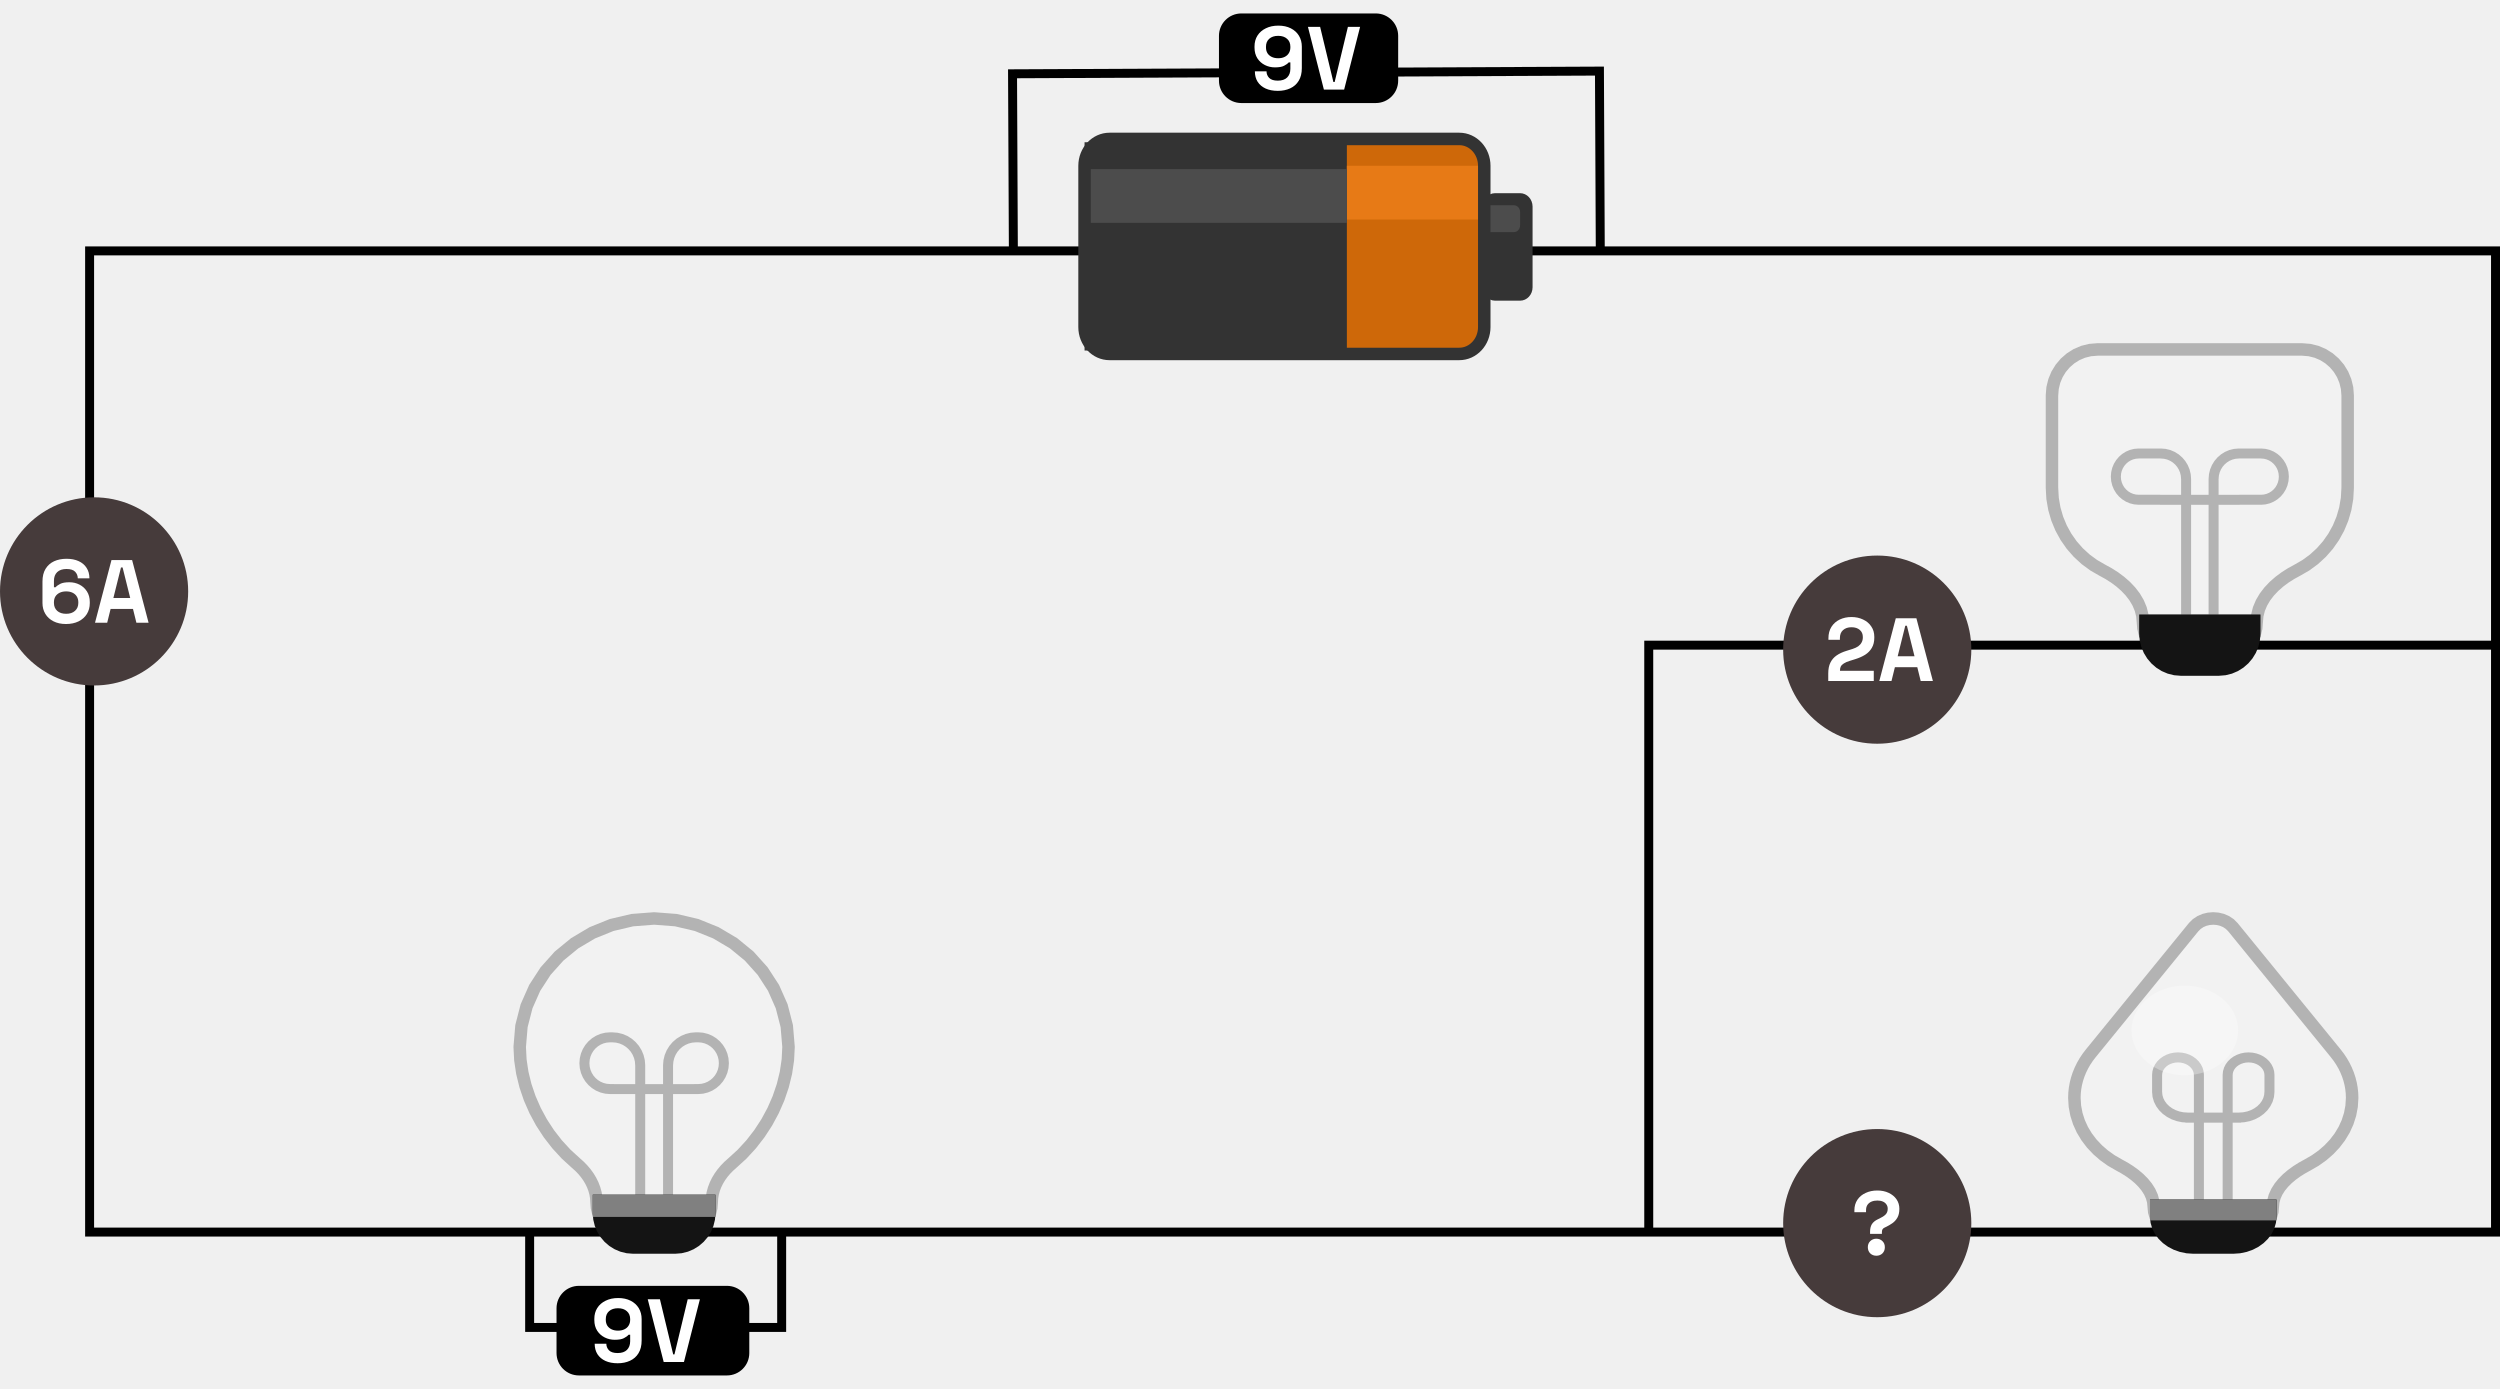
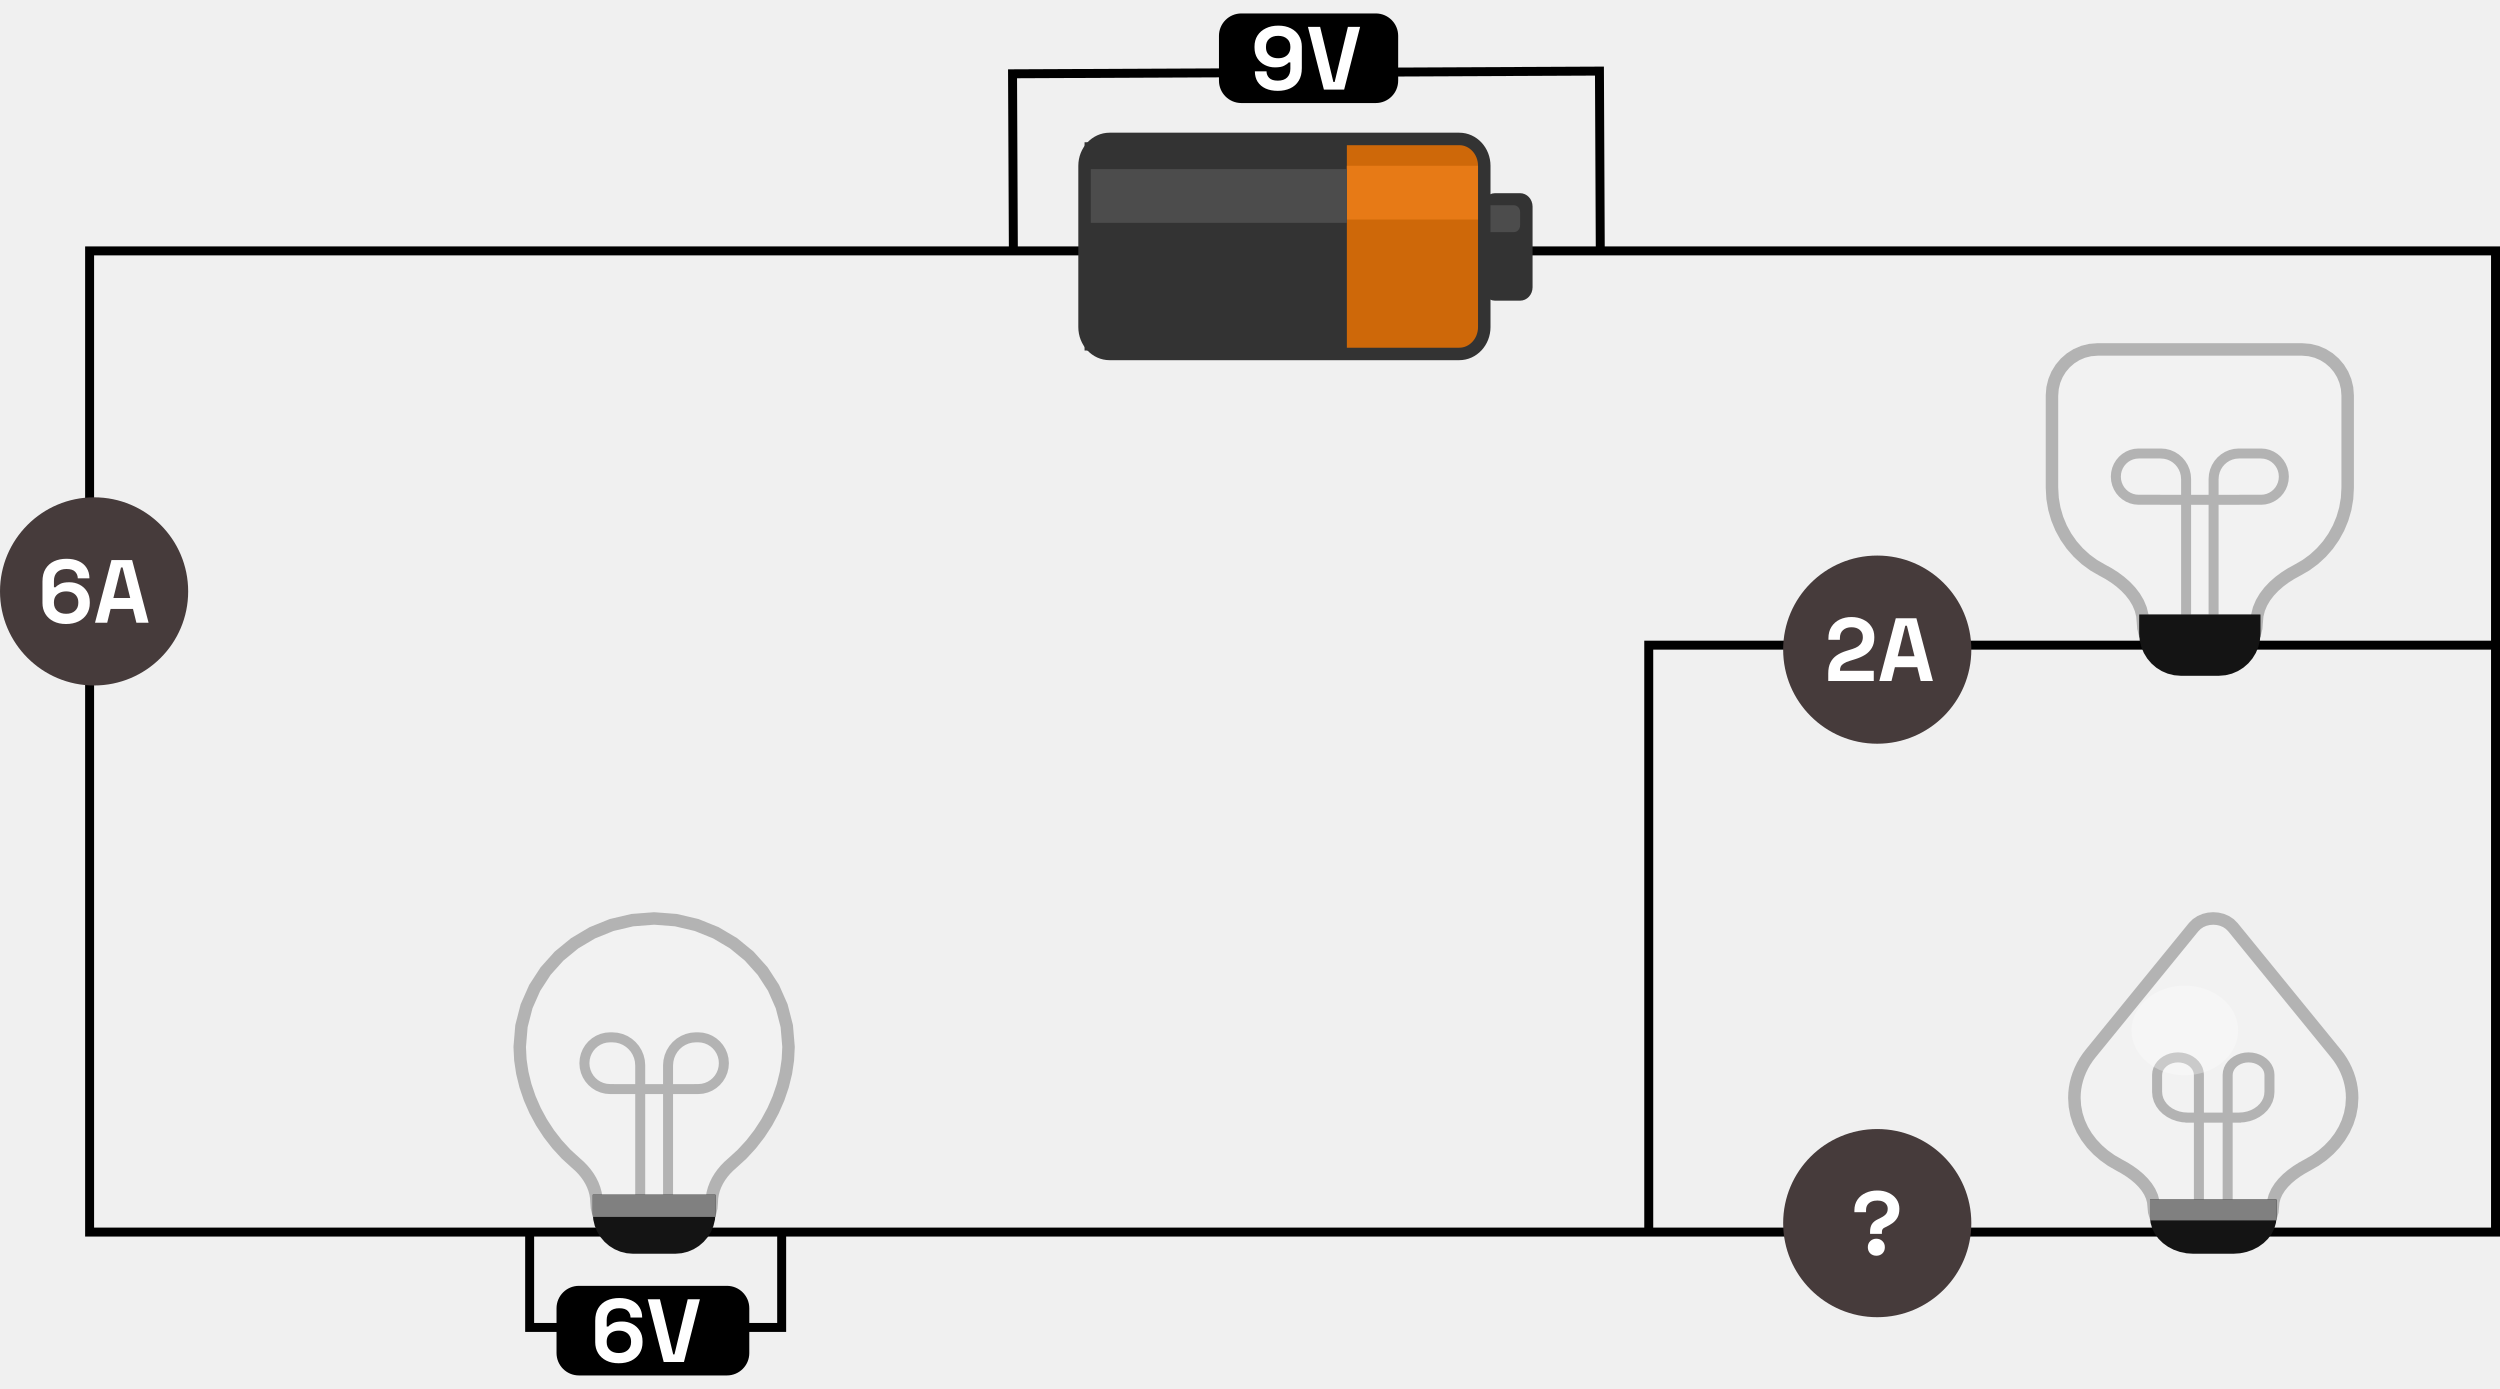
<svg xmlns="http://www.w3.org/2000/svg" width="558" height="310" viewBox="0 0 558 310" fill="none">
  <path d="M368 275H200H20V56H557V144M368 275V144H557M368 275H557V144" stroke="black" stroke-width="2" />
  <path d="M325.713 78.989H247.648C244.568 78.989 242.072 76.304 242.072 72.991V36.999C242.072 33.686 244.568 31 247.648 31H325.713C328.792 31 331.289 33.686 331.289 36.999V72.991C331.289 76.304 328.792 78.989 325.713 78.989Z" fill="#CE6809" />
  <path d="M242.072 78.239H300.62V31.749H242.072V78.239Z" fill="#333333" />
  <path d="M300.621 48.995H331.289V36.998H300.621V48.995Z" fill="#E77A16" />
  <path d="M242.072 49.741H300.62V37.744H242.072V49.741Z" fill="#4C4C4C" />
  <path d="M339.283 67.112H333.707C332.168 67.112 330.919 65.769 330.919 64.113V46.117C330.919 44.461 332.168 43.118 333.707 43.118H339.283C340.823 43.118 342.071 44.461 342.071 46.117V64.113C342.071 65.769 340.823 67.112 339.283 67.112Z" fill="#333333" />
  <path d="M337.889 51.812H332.313C331.543 51.812 330.919 51.14 330.919 50.312V47.312C330.919 46.484 331.543 45.813 332.313 45.813H337.889C338.659 45.813 339.283 46.484 339.283 47.312V50.312C339.283 51.14 338.659 51.812 337.889 51.812Z" fill="#4C4C4C" />
  <path d="M325.713 79H247.648C244.568 79 242.072 76.314 242.072 73.001V37.009C242.072 33.696 244.568 31.011 247.648 31.011H325.713C328.792 31.011 331.289 33.696 331.289 37.009V73.001C331.289 76.314 328.792 79 325.713 79Z" stroke="#333333" stroke-width="2.785" />
  <path d="M357.183 56.207L356.997 15.867L226 16.47L226.186 56.81" stroke="black" stroke-width="2" />
  <rect x="272.072" y="3" width="40" height="20" rx="5" fill="black" />
  <path d="M285.208 20.28C284.168 20.28 283.262 20.107 282.488 19.76C281.728 19.413 281.135 18.913 280.708 18.26C280.295 17.607 280.088 16.827 280.088 15.92H282.688C282.688 16.48 282.882 16.967 283.268 17.38C283.668 17.793 284.315 18 285.208 18C286.115 18 286.808 17.767 287.288 17.3C287.768 16.82 288.008 16.173 288.008 15.36V13.92H287.648C287.422 14.187 287.075 14.44 286.608 14.68C286.155 14.92 285.475 15.04 284.568 15.04C283.768 15.04 283.022 14.867 282.328 14.52C281.635 14.173 281.075 13.673 280.648 13.02C280.222 12.353 280.008 11.553 280.008 10.62V10.38C280.008 9.447 280.228 8.633 280.668 7.94C281.108 7.247 281.728 6.707 282.528 6.32C283.328 5.92 284.262 5.72 285.328 5.72C286.395 5.72 287.322 5.92 288.108 6.32C288.895 6.72 289.502 7.273 289.928 7.98C290.355 8.687 290.568 9.5 290.568 10.42V15.2C290.568 16.333 290.335 17.28 289.868 18.04C289.415 18.787 288.782 19.347 287.968 19.72C287.168 20.093 286.248 20.28 285.208 20.28ZM285.288 13C285.848 13 286.328 12.9 286.728 12.7C287.142 12.5 287.455 12.22 287.668 11.86C287.895 11.5 288.008 11.073 288.008 10.58V10.42C288.008 9.673 287.762 9.087 287.268 8.66C286.788 8.22 286.128 8 285.288 8C284.448 8 283.782 8.22 283.288 8.66C282.808 9.087 282.568 9.673 282.568 10.42V10.58C282.568 11.073 282.675 11.5 282.888 11.86C283.115 12.22 283.435 12.5 283.848 12.7C284.262 12.9 284.742 13 285.288 13ZM295.492 20L291.932 6H294.652L297.612 18.3H297.892L300.852 6H303.572L300.012 20H295.492Z" fill="white" />
  <circle cx="419" cy="273" r="21" fill="#463B3B" />
  <path d="M417.399 275.4V274.92C417.399 274.24 417.532 273.68 417.799 273.24C418.079 272.8 418.525 272.433 419.139 272.14L419.479 271.98C420.079 271.7 420.539 271.4 420.859 271.08C421.179 270.76 421.339 270.333 421.339 269.8C421.339 269.413 421.239 269.087 421.039 268.82C420.852 268.54 420.585 268.327 420.239 268.18C419.892 268.033 419.485 267.96 419.019 267.96C418.539 267.96 418.105 268.04 417.719 268.2C417.345 268.36 417.045 268.6 416.819 268.92C416.605 269.24 416.499 269.64 416.499 270.12V270.56H413.899V270.16C413.899 269.24 414.125 268.447 414.579 267.78C415.032 267.113 415.645 266.607 416.419 266.26C417.192 265.9 418.059 265.72 419.019 265.72C419.965 265.72 420.805 265.893 421.539 266.24C422.285 266.587 422.872 267.067 423.299 267.68C423.725 268.293 423.939 269 423.939 269.8C423.939 270.6 423.792 271.26 423.499 271.78C423.205 272.287 422.832 272.7 422.379 273.02C421.939 273.327 421.485 273.593 421.019 273.82L420.679 273.98C420.439 274.087 420.272 274.22 420.179 274.38C420.085 274.527 420.039 274.747 420.039 275.04V275.4H417.399ZM418.799 280.28C418.265 280.28 417.812 280.107 417.439 279.76C417.079 279.4 416.899 278.94 416.899 278.38C416.899 277.82 417.079 277.367 417.439 277.02C417.812 276.66 418.265 276.48 418.799 276.48C419.345 276.48 419.799 276.66 420.159 277.02C420.519 277.367 420.699 277.82 420.699 278.38C420.699 278.94 420.519 279.4 420.159 279.76C419.799 280.107 419.345 280.28 418.799 280.28Z" fill="white" />
  <circle cx="419" cy="145" r="21" fill="#463B3B" />
  <path d="M408.065 152V150.32C408.065 149.347 408.225 148.54 408.545 147.9C408.865 147.247 409.325 146.713 409.925 146.3C410.538 145.873 411.285 145.527 412.165 145.26L413.505 144.84C413.998 144.68 414.411 144.487 414.745 144.26C415.078 144.02 415.331 143.733 415.505 143.4C415.691 143.067 415.785 142.687 415.785 142.26V142.18C415.785 141.513 415.558 140.987 415.105 140.6C414.651 140.2 414.031 140 413.245 140C412.471 140 411.845 140.213 411.365 140.64C410.898 141.053 410.665 141.653 410.665 142.44V142.8H408.105V142.48C408.105 141.467 408.331 140.607 408.785 139.9C409.238 139.193 409.851 138.653 410.625 138.28C411.411 137.907 412.285 137.72 413.245 137.72C414.205 137.72 415.071 137.907 415.845 138.28C416.618 138.64 417.225 139.153 417.665 139.82C418.118 140.473 418.345 141.247 418.345 142.14V142.34C418.345 143.233 418.158 143.993 417.785 144.62C417.425 145.233 416.931 145.74 416.305 146.14C415.678 146.527 414.965 146.847 414.165 147.1L412.885 147.5C412.311 147.673 411.865 147.867 411.545 148.08C411.225 148.28 410.998 148.507 410.865 148.76C410.745 149 410.685 149.293 410.685 149.64V149.72H418.225V152H408.065ZM419.46 152L423.14 138H427.74L431.42 152H428.7L427.94 148.92H422.94L422.18 152H419.46ZM423.56 146.48H427.32L425.62 139.66H425.26L423.56 146.48Z" fill="white" />
  <circle cx="21" cy="132" r="21" fill="#463B3B" />
  <path d="M14.72 139.28C13.654 139.28 12.727 139.08 11.941 138.68C11.154 138.28 10.547 137.727 10.12 137.02C9.694 136.313 9.48 135.5 9.48 134.58V129.8C9.48 128.667 9.707 127.727 10.161 126.98C10.627 126.22 11.261 125.653 12.06 125.28C12.874 124.907 13.8 124.72 14.841 124.72C15.88 124.72 16.78 124.893 17.541 125.24C18.314 125.587 18.907 126.087 19.32 126.74C19.747 127.393 19.96 128.173 19.96 129.08H17.36C17.36 128.52 17.167 128.033 16.78 127.62C16.394 127.207 15.747 127 14.841 127C13.947 127 13.254 127.233 12.761 127.7C12.28 128.167 12.04 128.813 12.04 129.64V131.08H12.4C12.627 130.813 12.974 130.56 13.441 130.32C13.907 130.08 14.587 129.96 15.48 129.96C16.294 129.96 17.041 130.133 17.721 130.48C18.414 130.827 18.974 131.333 19.401 132C19.827 132.653 20.041 133.447 20.041 134.38V134.62C20.041 135.54 19.82 136.353 19.381 137.06C18.941 137.753 18.32 138.3 17.52 138.7C16.721 139.087 15.787 139.28 14.72 139.28ZM14.761 137C15.601 137 16.261 136.78 16.741 136.34C17.234 135.9 17.48 135.313 17.48 134.58V134.42C17.48 133.927 17.367 133.5 17.14 133.14C16.927 132.78 16.614 132.5 16.201 132.3C15.8 132.1 15.32 132 14.761 132C14.214 132 13.734 132.1 13.32 132.3C12.907 132.5 12.587 132.78 12.361 133.14C12.147 133.5 12.04 133.927 12.04 134.42V134.58C12.04 135.313 12.28 135.9 12.761 136.34C13.254 136.78 13.921 137 14.761 137ZM21.204 139L24.884 125H29.484L33.164 139H30.444L29.684 135.92H24.684L23.924 139H21.204ZM25.304 133.48H29.064L27.364 126.66H27.004L25.304 133.48Z" fill="white" />
  <path d="M468.154 77.997L466.507 78.132L464.944 78.522L463.488 79.145L462.157 79.982L460.974 81.01L459.959 82.209L459.133 83.556L458.518 85.032L458.133 86.615L458 88.284V108.856L458.135 111.24L458.53 113.544L459.169 115.752L460.039 117.85L461.123 119.823L462.408 121.655L463.878 123.331L465.517 124.836L467.312 126.154L469.248 127.272L470.629 128.027L471.971 128.882L473.251 129.834L474.441 130.88L475.517 132.016L476.455 133.239L477.228 134.546L477.811 135.934L478.179 137.4L478.308 138.939L478.406 140.177L478.692 141.352L479.149 142.447L479.761 143.447L480.514 144.336L481.392 145.099L482.379 145.719L483.46 146.182L484.619 146.471L485.841 146.571H496.159L497.381 146.471L498.54 146.182L499.621 145.719L500.608 145.099L501.486 144.336L502.239 143.447L502.851 142.447L503.308 141.352L503.594 140.177L503.692 138.939L503.821 137.4L504.189 135.934L504.772 134.546L505.545 133.239L506.483 132.016L507.559 130.88L508.749 129.834L510.029 128.882L511.371 128.027L512.752 127.272L514.688 126.154L516.483 124.836L518.122 123.331L519.592 121.655L520.877 119.823L521.961 117.85L522.831 115.752L523.47 113.544L523.865 111.24L524 108.856V88.284L523.867 86.615L523.482 85.032L522.867 83.556L522.041 82.209L521.026 81.01L519.843 79.982L518.512 79.145L517.056 78.522L515.493 78.132L513.846 77.997H468.154Z" fill="#F2F2F2" stroke="#B3B3B3" stroke-width="2.785" />
  <path d="M487.937 139.014V106.935L487.864 106.008L487.65 105.129L487.308 104.309L486.849 103.561L486.286 102.895L485.628 102.324L484.889 101.859L484.08 101.513L483.213 101.297L482.298 101.222L477.352 101.222L476.525 101.29L475.741 101.485L475.01 101.798L474.342 102.218L473.749 102.734L473.239 103.336L472.825 104.012L472.516 104.753L472.323 105.547L472.256 106.384L472.323 107.221L472.516 108.016L472.825 108.756L473.239 109.433L473.749 110.034L474.342 110.55L475.01 110.97L475.741 111.283L476.525 111.479L477.352 111.546L482.165 111.546L482.108 111.555H499.896L499.844 111.546L504.657 111.546L505.484 111.479L506.268 111.283L506.999 110.97L507.667 110.55L508.261 110.034L508.77 109.433L509.184 108.756L509.493 108.016L509.686 107.221L509.753 106.384L509.686 105.547L509.493 104.753L509.184 104.012L508.77 103.336L508.261 102.734L507.667 102.218L506.999 101.798L506.268 101.485L505.484 101.29L504.658 101.222L499.711 101.222L498.797 101.297L497.929 101.513L497.12 101.859L496.381 102.324L495.724 102.895L495.16 103.561L494.701 104.309L494.359 105.129L494.146 106.008L494.072 106.935V139.014" stroke="#B3B3B3" stroke-width="2.228" />
  <path d="M478.308 137.999H503.692V141.427H478.308V137.999Z" fill="#808080" stroke="#808080" stroke-width="1.671" />
  <path d="M478.308 137.997H503.692V141.426L503.582 142.816L503.261 144.135L502.748 145.365L502.06 146.488L501.214 147.487L500.228 148.344L499.119 149.041L497.905 149.561L496.603 149.885L495.231 149.998H486.769L485.397 149.885L484.095 149.561L482.881 149.041L481.772 148.344L480.786 147.487L479.94 146.488L479.252 145.365L478.739 144.135L478.418 142.816L478.308 141.426V137.997Z" fill="#141414" stroke="#141414" stroke-width="1.671" />
  <path d="M466.662 235.099L465.98 235.992L465.365 236.915L464.819 237.866L464.343 238.84L463.937 239.835L463.602 240.849L463.34 241.879L463.152 242.923L463.038 243.976L463 245.038L463.118 246.914L463.463 248.733L464.023 250.485L464.787 252.16L465.743 253.748L466.878 255.238L468.181 256.621L469.639 257.887L471.241 259.025L472.974 260.025L474.179 260.69L475.341 261.421L476.44 262.217L477.456 263.074L478.369 263.992L479.161 264.966L479.811 265.996L480.3 267.078L480.607 268.211L480.714 269.392L480.817 270.467L481.116 271.488L481.595 272.439L482.236 273.307L483.024 274.08L483.943 274.742L484.976 275.282L486.108 275.684L487.321 275.935L488.6 276.021H499.4L500.679 275.935L501.892 275.684L503.024 275.282L504.057 274.742L504.976 274.08L505.764 273.307L506.405 272.439L506.884 271.488L507.182 270.467L507.286 269.392L507.393 268.211L507.7 267.078L508.189 265.996L508.839 264.966L509.631 263.992L510.544 263.074L511.56 262.217L512.659 261.421L513.821 260.69L515.026 260.025L516.759 259.025L518.361 257.887L519.819 256.621L521.122 255.238L522.257 253.748L523.213 252.16L523.977 250.485L524.537 248.733L524.882 246.914L525 245.038L524.962 243.976L524.848 242.923L524.66 241.879L524.398 240.849L524.063 239.835L523.657 238.84L523.181 237.866L522.635 236.916L522.02 235.992L521.338 235.099L498.384 206.942L497.682 206.243L496.864 205.699L495.958 205.31L494.994 205.077L494 205L493.006 205.077L492.042 205.31L491.136 205.699L490.318 206.243L489.616 206.942L466.662 235.099Z" fill="#F2F2F2" stroke="#B3B3B3" stroke-width="2.791" />
  <path d="M490.794 270.329V239.934L490.732 239.298L490.556 238.694L490.273 238.132L489.893 237.618L489.427 237.161L488.884 236.769L488.273 236.45L487.603 236.213L486.885 236.064L486.129 236.013L485.372 236.064L484.655 236.213L483.985 236.451L483.374 236.769L482.831 237.161L482.365 237.618L481.985 238.132L481.703 238.695L481.526 239.298L481.465 239.934V243.707L481.554 244.638L481.813 245.521L482.227 246.345L482.783 247.098L483.465 247.767L484.261 248.34L485.156 248.807L486.136 249.155L487.187 249.373L488.295 249.448L487.8 249.456H500.2L499.714 249.448L500.822 249.373L501.873 249.155L502.853 248.807L503.747 248.34L504.543 247.767L505.226 247.098L505.781 246.345L506.195 245.521L506.454 244.638L506.544 243.707V239.934L506.483 239.298L506.306 238.695L506.023 238.132L505.644 237.618L505.178 237.161L504.634 236.769L504.023 236.451L503.354 236.213L502.636 236.064L501.88 236.013L501.123 236.064L500.405 236.213L499.736 236.45L499.125 236.769L498.581 237.161L498.115 237.618L497.736 238.132L497.453 238.694L497.276 239.298L497.215 239.934V270.329" stroke="#B3B3B3" stroke-width="2.233" />
  <path d="M480.715 268.576H507.286V271.554L507.17 272.762L506.835 273.908L506.298 274.976L505.577 275.952L504.692 276.819L503.66 277.563L502.499 278.169L501.229 278.62L499.866 278.903L498.429 279H489.572L488.135 278.903L486.772 278.62L485.501 278.169L484.341 277.563L483.309 276.819L482.424 275.952L481.703 274.976L481.166 273.908L480.831 272.762L480.715 271.554V268.576Z" fill="#141414" stroke="#141414" stroke-width="1.675" />
  <path d="M480.715 268.576H507.286V271.554H480.715V268.576Z" fill="#808080" stroke="#808080" stroke-width="1.675" />
  <path d="M487.653 219.989C494.226 219.989 499.554 224.468 499.554 229.994C499.554 235.52 494.226 239.999 487.653 239.999C481.079 239.999 475.751 235.52 475.751 229.994C475.751 224.468 481.079 219.989 487.653 219.989Z" fill="white" fill-opacity="0.3" />
  <path d="M158.857 268.39L158.914 267.365L159.078 266.364L159.344 265.391L159.703 264.448L160.148 263.54L160.673 262.67L161.27 261.84L161.932 261.054L162.651 260.316L163.421 259.628L165.624 257.617L167.653 255.413L169.496 253.038L171.139 250.517L172.566 247.874L173.765 245.132L174.722 242.317L175.423 239.451L175.853 236.559L176 233.665L175.607 229.015L174.471 224.605L172.651 220.492L170.212 216.736L167.213 213.396L163.718 210.53L159.787 208.199L155.482 206.461L150.866 205.375L146 205L141.134 205.375L136.518 206.461L132.213 208.199L128.282 210.53L124.787 213.396L121.788 216.736L119.349 220.492L117.529 224.605L116.393 229.015L116 233.665L116.147 236.559L116.577 239.451L117.278 242.317L118.235 245.132L119.434 247.874L120.861 250.517L122.504 253.038L124.347 255.413L126.376 257.617L128.579 259.628L129.349 260.316L130.068 261.054L130.73 261.84L131.327 262.67L131.852 263.54L132.297 264.448L132.656 265.391L132.922 266.364L133.086 267.365L133.143 268.39L133.238 269.577L133.514 270.704L133.955 271.754L134.546 272.713L135.273 273.566L136.121 274.298L137.074 274.893L138.118 275.337L139.237 275.615L140.417 275.71H151.583L152.763 275.615L153.882 275.337L154.926 274.893L155.879 274.298L156.727 273.566L157.454 272.713L158.045 271.754L158.486 270.704L158.762 269.577L158.857 268.39Z" fill="#F2F2F2" stroke="#B3B3B3" stroke-width="2.785" />
  <path d="M142.897 269.426V237.799L142.816 236.782L142.58 235.818L142.202 234.918L141.696 234.097L141.073 233.367L140.347 232.74L139.531 232.23L138.637 231.85L137.679 231.613L136.669 231.531L136.178 231.531L135.247 231.606L134.364 231.825L133.541 232.175L132.79 232.645L132.121 233.222L131.548 233.895L131.081 234.651L130.733 235.48L130.516 236.368L130.441 237.305L130.516 238.241L130.733 239.13L131.081 239.958L131.548 240.715L132.121 241.387L132.79 241.964L133.541 242.434L134.364 242.784L135.247 243.003L136.178 243.078L137.05 243.078L136.992 243.087H155.011L154.958 243.078L155.831 243.078L156.761 243.003L157.644 242.784L158.467 242.434L159.219 241.964L159.887 241.387L160.461 240.715L160.927 239.958L161.275 239.13L161.493 238.241L161.568 237.305L161.493 236.368L161.275 235.48L160.927 234.651L160.461 233.895L159.887 233.222L159.219 232.645L158.467 232.175L157.644 231.825L156.762 231.606L155.831 231.531L155.34 231.531L154.329 231.613L153.371 231.85L152.477 232.23L151.661 232.74L150.936 233.367L150.313 234.097L149.807 234.918L149.429 235.818L149.193 236.782L149.111 237.799V269.426" stroke="#B3B3B3" stroke-width="2.228" />
  <path d="M133.143 267.489H158.858V270.778L158.751 272.112L158.441 273.377L157.946 274.556L157.281 275.634L156.465 276.592L155.513 277.414L154.442 278.082L153.27 278.581L152.013 278.892L150.688 279H141.313L139.988 278.892L138.731 278.581L137.559 278.082L136.488 277.414L135.536 276.592L134.72 275.634L134.055 274.556L133.56 273.377L133.25 272.112L133.143 270.778V267.489Z" fill="#141414" stroke="#141414" stroke-width="1.671" />
  <path d="M133.143 267.493H158.858V270.782H133.143V267.493Z" fill="#808080" stroke="#808080" stroke-width="1.671" />
  <path d="M118.217 274.266V296.284H174.467V274.266" stroke="black" stroke-width="2" />
  <rect x="124.217" y="287" width="43.027" height="20" rx="5" fill="black" />
-   <path d="M137.853 304.28C136.813 304.28 135.907 304.107 135.133 303.76C134.373 303.413 133.78 302.913 133.353 302.26C132.94 301.607 132.733 300.827 132.733 299.92H135.333C135.333 300.48 135.527 300.967 135.913 301.38C136.313 301.793 136.96 302 137.853 302C138.76 302 139.453 301.767 139.933 301.3C140.413 300.82 140.653 300.173 140.653 299.36V297.92H140.293C140.067 298.187 139.72 298.44 139.253 298.68C138.8 298.92 138.12 299.04 137.213 299.04C136.413 299.04 135.667 298.867 134.973 298.52C134.28 298.173 133.72 297.673 133.293 297.02C132.867 296.353 132.653 295.553 132.653 294.62V294.38C132.653 293.447 132.873 292.633 133.313 291.94C133.753 291.247 134.373 290.707 135.173 290.32C135.973 289.92 136.907 289.72 137.973 289.72C139.04 289.72 139.967 289.92 140.753 290.32C141.54 290.72 142.147 291.273 142.573 291.98C143 292.687 143.213 293.5 143.213 294.42V299.2C143.213 300.333 142.98 301.28 142.513 302.04C142.06 302.787 141.427 303.347 140.613 303.72C139.813 304.093 138.893 304.28 137.853 304.28ZM137.933 297C138.493 297 138.973 296.9 139.373 296.7C139.787 296.5 140.1 296.22 140.313 295.86C140.54 295.5 140.653 295.073 140.653 294.58V294.42C140.653 293.673 140.407 293.087 139.913 292.66C139.433 292.22 138.773 292 137.933 292C137.093 292 136.427 292.22 135.933 292.66C135.453 293.087 135.213 293.673 135.213 294.42V294.58C135.213 295.073 135.32 295.5 135.533 295.86C135.76 296.22 136.08 296.5 136.493 296.7C136.907 296.9 137.387 297 137.933 297ZM148.137 304L144.577 290H147.297L150.257 302.3H150.537L153.497 290H156.217L152.657 304H148.137Z" fill="white" />
+   <path d="M138.093 304.28C137.027 304.28 136.1 304.08 135.313 303.68C134.527 303.28 133.92 302.727 133.493 302.02C133.067 301.313 132.853 300.5 132.853 299.58V294.8C132.853 293.667 133.08 292.727 133.533 291.98C134 291.22 134.633 290.653 135.433 290.28C136.247 289.907 137.173 289.72 138.213 289.72C139.253 289.72 140.153 289.893 140.913 290.24C141.687 290.587 142.28 291.087 142.693 291.74C143.12 292.393 143.333 293.173 143.333 294.08H140.733C140.733 293.52 140.54 293.033 140.153 292.62C139.767 292.207 139.12 292 138.213 292C137.32 292 136.627 292.233 136.133 292.7C135.653 293.167 135.413 293.813 135.413 294.64V296.08H135.773C136 295.813 136.347 295.56 136.813 295.32C137.28 295.08 137.96 294.96 138.853 294.96C139.667 294.96 140.413 295.133 141.093 295.48C141.787 295.827 142.347 296.333 142.773 297C143.2 297.653 143.413 298.447 143.413 299.38V299.62C143.413 300.54 143.193 301.353 142.753 302.06C142.313 302.753 141.693 303.3 140.893 303.7C140.093 304.087 139.16 304.28 138.093 304.28ZM138.133 302C138.973 302 139.633 301.78 140.113 301.34C140.607 300.9 140.853 300.313 140.853 299.58V299.42C140.853 298.927 140.74 298.5 140.513 298.14C140.3 297.78 139.987 297.5 139.573 297.3C139.173 297.1 138.693 297 138.133 297C137.587 297 137.107 297.1 136.693 297.3C136.28 297.5 135.96 297.78 135.733 298.14C135.52 298.5 135.413 298.927 135.413 299.42V299.58C135.413 300.313 135.653 300.9 136.133 301.34C136.627 301.78 137.293 302 138.133 302ZM148.137 304L144.577 290H147.297L150.257 302.3H150.537L153.497 290H156.217L152.657 304H148.137Z" fill="white" />
</svg>
